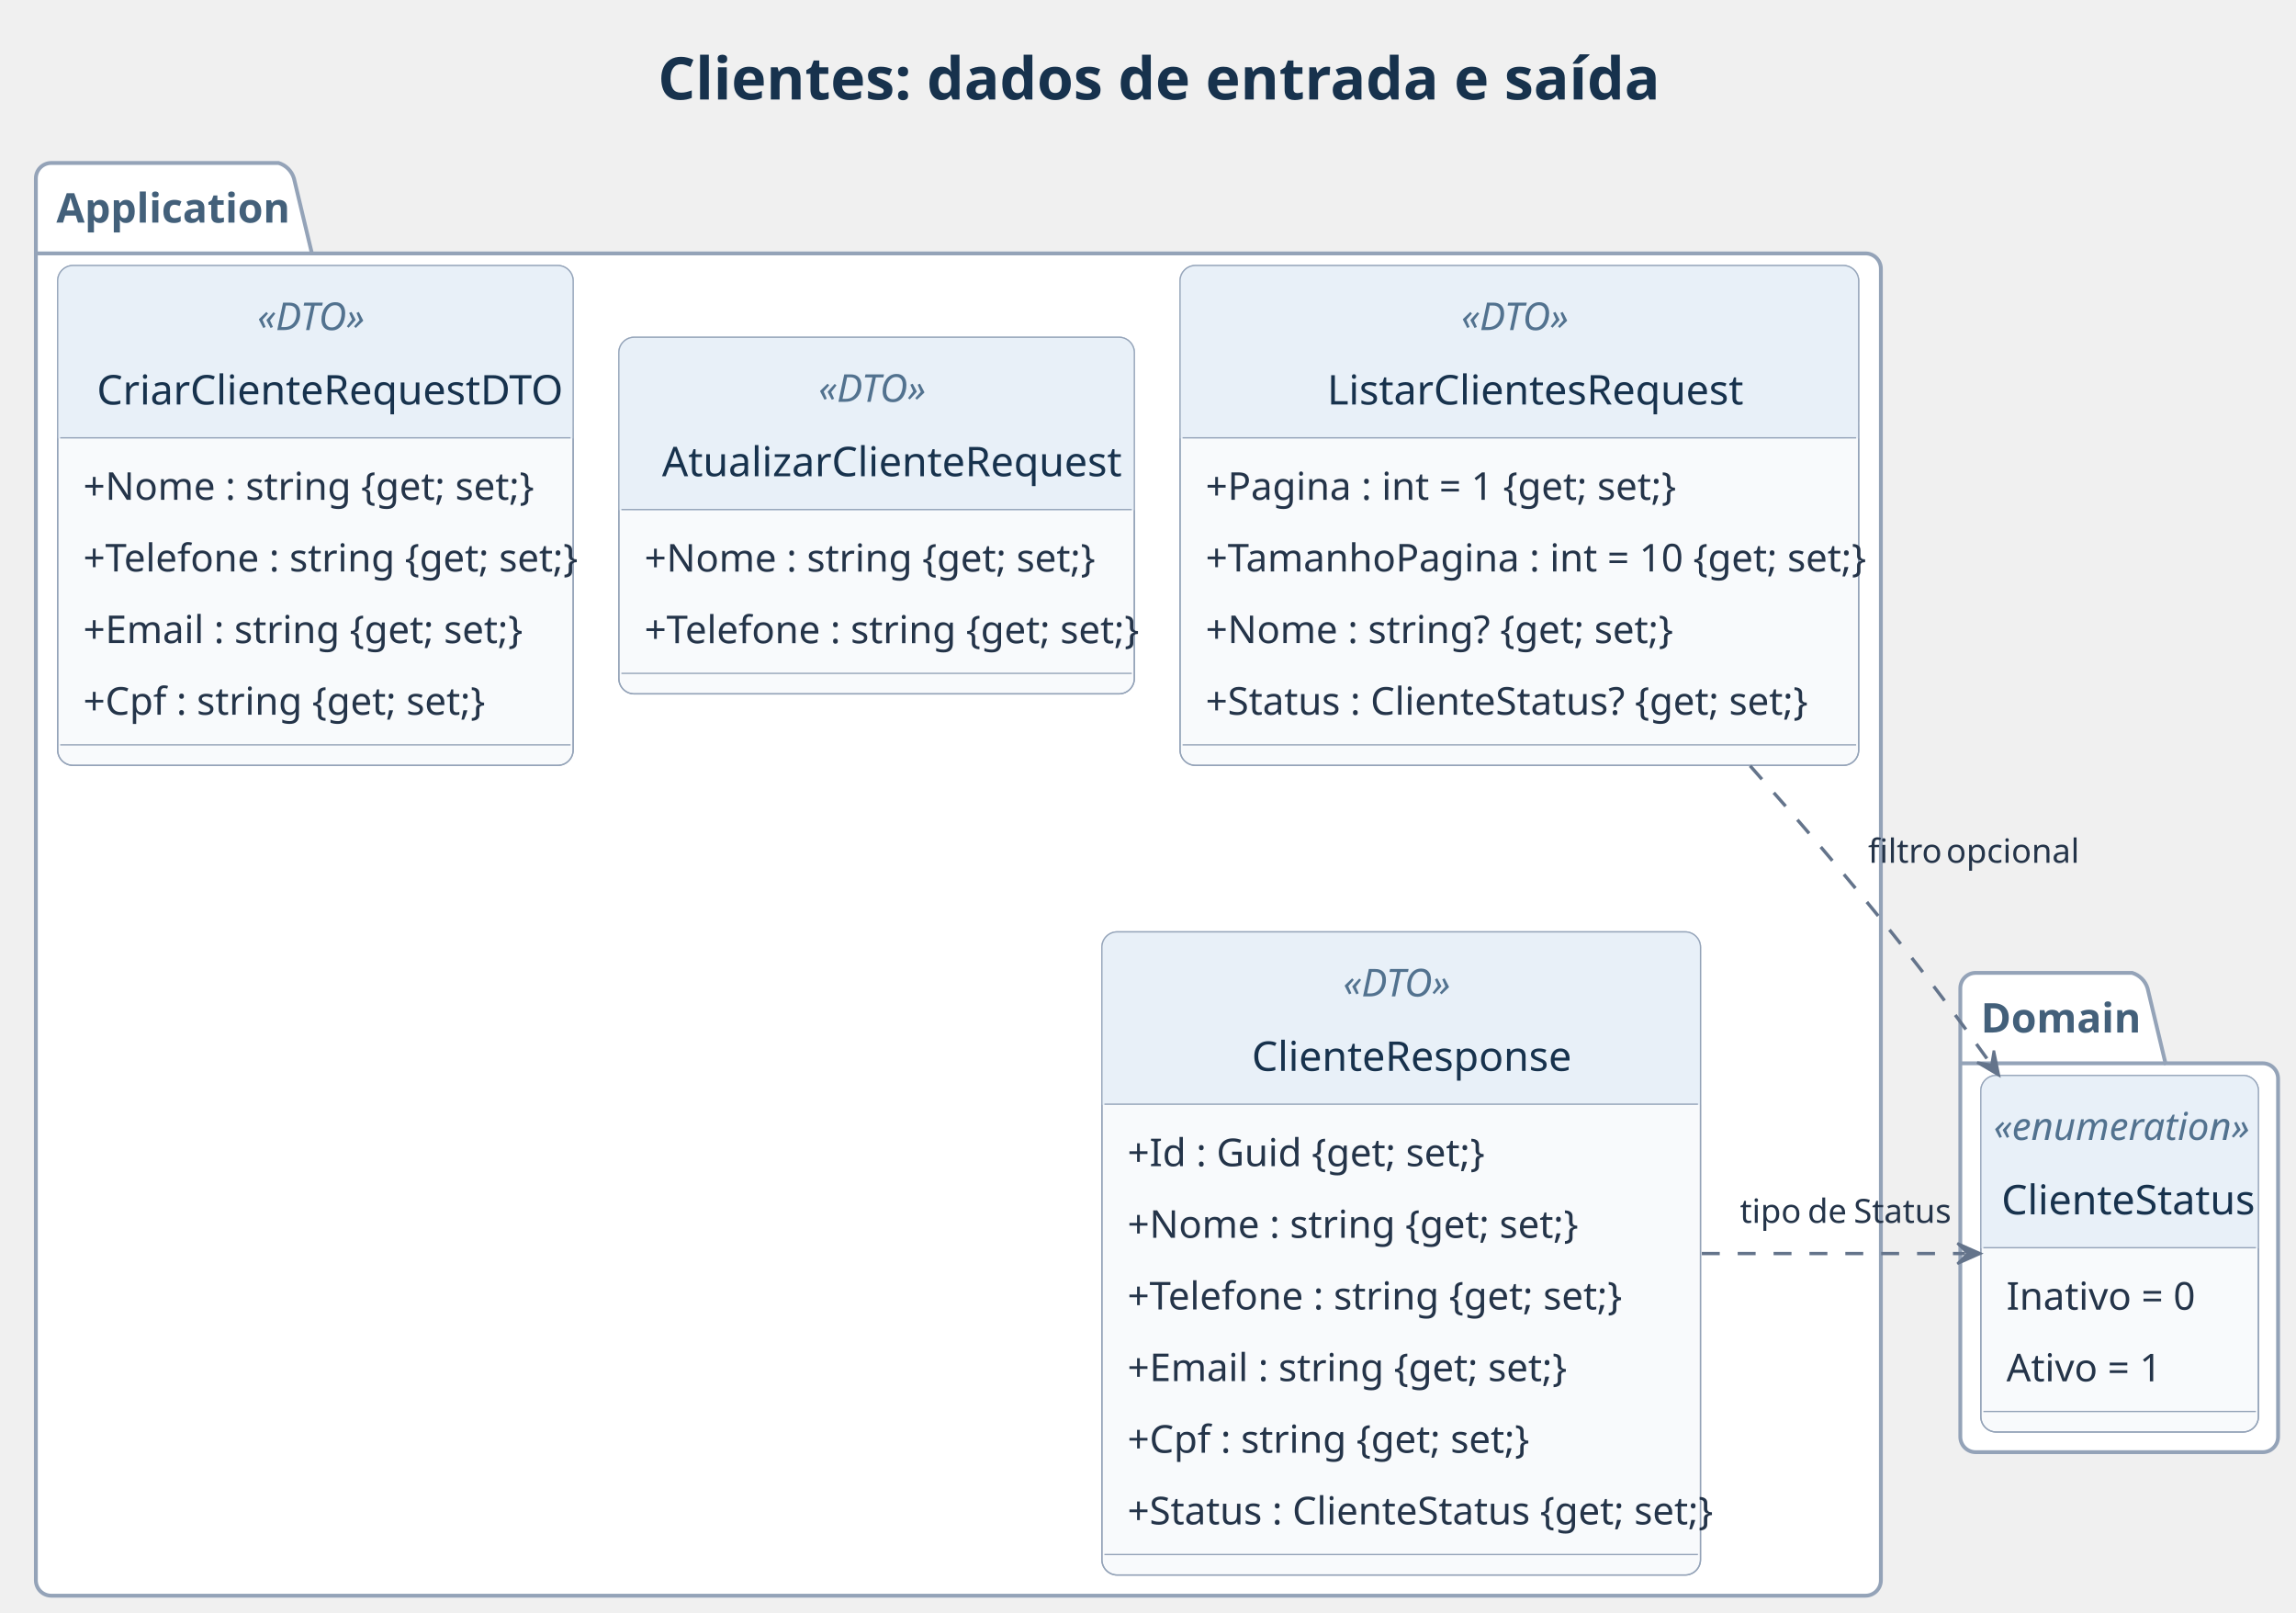
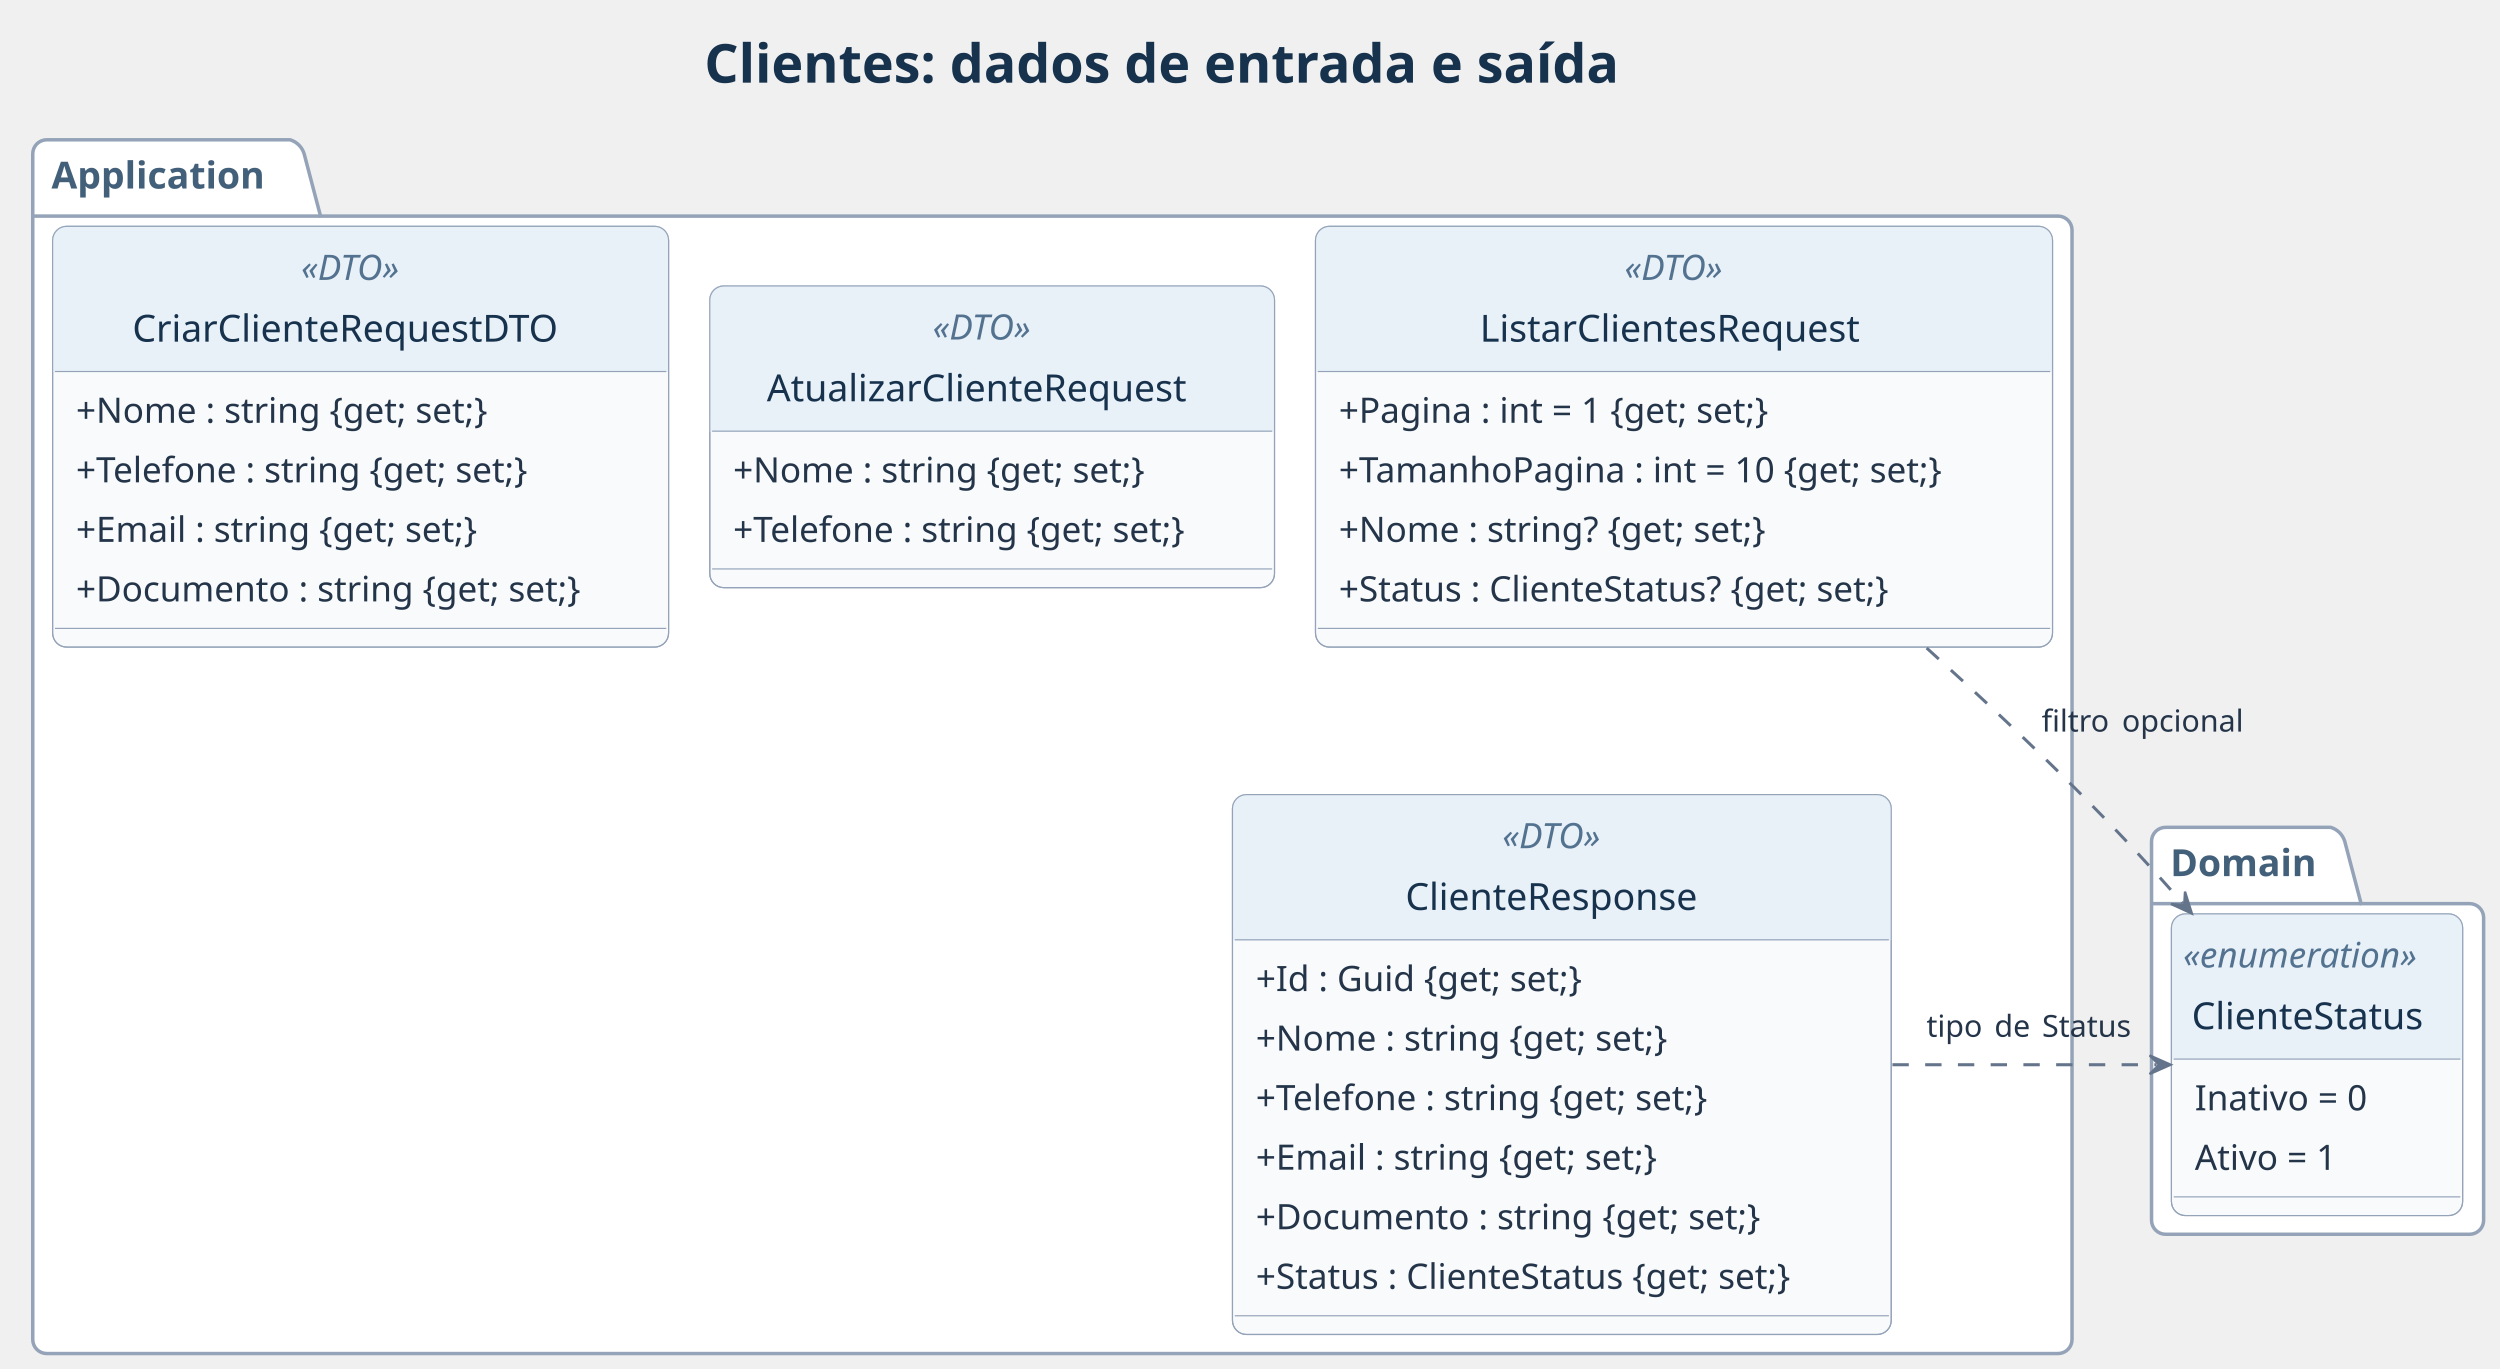
- <svg xmlns="http://www.w3.org/2000/svg" contentStyleType="text/css" data-diagram-type="CLASS" height="629px" preserveAspectRatio="none" style="width:896px;height:629px;background:#FFFFFF;" version="1.1" viewBox="0 0 896 629" width="896px" zoomAndPan="magnify">
+ <svg xmlns="http://www.w3.org/2000/svg" contentStyleType="text/css" data-diagram-type="CLASS" height="585px" preserveAspectRatio="none" style="width:1069px;height:585px;background:#FFFFFF;" version="1.1" viewBox="0 0 1069 585" width="1069px" zoomAndPan="magnify">
  <defs />
  <g>
-     <text fill="#17324D" font-family="Segoe UI" font-size="23" font-weight="bold" lengthAdjust="spacing" textLength="366.518" x="256.741" y="38.819">Clientes: dados de entrada e saída</text>
-     <g class="cluster" data-entity="Application" data-source-line="4" data-uid="ent0002" id="cluster_Application">
-       <path d="M20,63.592 L108.711,63.592 A9,9 0 0 1 114.711,69.592 L121.711,98.873 L728,98.873 A6,6 0 0 1 734,104.873 L734,616.592 A6,6 0 0 1 728,622.592 L20,622.592 A6,6 0 0 1 14,616.592 L14,69.592 A6,6 0 0 1 20,63.592" fill="#FFFFFF" style="stroke:#94A3B8;stroke-width:1.5;" />
-       <line style="stroke:#94A3B8;stroke-width:1.5;" x1="14" x2="121.711" y1="98.873" y2="98.873" />
-       <text fill="#43607A" font-family="Segoe UI" font-size="16" font-weight="bold" lengthAdjust="spacing" textLength="86.711" x="22" y="86.857">Application</text>
+     <g class="title" data-source-line="3">
+       <text fill="#17324D" font-family="'Segoe UI'" font-size="23" font-weight="bold" lengthAdjust="spacing" textLength="450.634" x="301.183" y="35.349">Clientes: dados de entrada e saída</text>
    </g>
-     <g class="cluster" data-entity="Domain" data-source-line="30" data-uid="ent0007" id="cluster_Domain">
-       <path d="M771,379.592 L832.07,379.592 A9,9 0 0 1 838.07,385.592 L845.07,414.873 L883,414.873 A6,6 0 0 1 889,420.873 L889,560.592 A6,6 0 0 1 883,566.592 L771,566.592 A6,6 0 0 1 765,560.592 L765,385.592 A6,6 0 0 1 771,379.592" fill="#FFFFFF" style="stroke:#94A3B8;stroke-width:1.5;" />
-       <line style="stroke:#94A3B8;stroke-width:1.5;" x1="765" x2="845.07" y1="414.873" y2="414.873" />
-       <text fill="#43607A" font-family="Segoe UI" font-size="16" font-weight="bold" lengthAdjust="spacing" textLength="59.07" x="773" y="402.857">Domain</text>
+     <g class="cluster" data-qualified-name="Application" data-source-line="4" id="ent0002">
+       <path d="M20,59.773 L124.055,59.773 A9,9 0 0 1 130.055,65.773 L137.055,92.398 L880,92.398 A6,6 0 0 1 886,98.398 L886,572.773 A6,6 0 0 1 880,578.773 L20,578.773 A6,6 0 0 1 14,572.773 L14,65.773 A6,6 0 0 1 20,59.773" fill="#FFFFFF" style="stroke:#94A3B8;stroke-width:1.5;" />
+       <line style="stroke:#94A3B8;stroke-width:1.5;" x1="14" x2="137.055" y1="92.398" y2="92.398" />
+       <text fill="#43607A" font-family="'Segoe UI'" font-size="16" font-weight="bold" lengthAdjust="spacing" textLength="102.055" x="22" y="80.625">Application</text>
    </g>
-     <g class="entity" data-entity="CriarClienteRequestDTO" data-source-line="5" data-uid="ent0003" id="entity_CriarClienteRequestDTO">
-       <rect fill="#F8FAFC" height="195.037" rx="6" ry="6" style="stroke:#94A3B8;stroke-width:0.5;" width="201.172" x="22.5" y="103.592" />
-       <rect fill="#E8F0F8" height="67.232" rx="6" ry="6" style="stroke:#E8F0F8;stroke-width:0.5;" width="201.172" x="22.5" y="103.592" />
-       <rect fill="#E8F0F8" height="6" style="stroke:#E8F0F8;stroke-width:0.5;" width="201.172" x="22.5" y="164.824" />
-       <rect fill="none" height="195.037" rx="6" ry="6" style="stroke:#94A3B8;stroke-width:0.5;" width="201.172" x="22.5" y="103.592" />
-       <text fill="#52728F" font-family="Segoe UI" font-size="15" font-style="italic" lengthAdjust="spacing" textLength="45.3" x="100.436" y="128.778">«DTO»</text>
-       <text fill="#17324D" font-family="Segoe UI" font-size="16" lengthAdjust="spacing" textLength="170.57" x="37.801" y="157.809">CriarClienteRequestDTO</text>
-       <line style="stroke:#94A3B8;stroke-width:0.5;" x1="23.5" x2="222.672" y1="170.824" y2="170.824" />
-       <text fill="#243449" font-family="Segoe UI" font-size="15" lengthAdjust="spacing" textLength="164.949" x="32.5" y="195.011">+Nome : string {get; set;}</text>
-       <text fill="#243449" font-family="Segoe UI" font-size="15" lengthAdjust="spacing" textLength="181.172" x="32.5" y="222.962">+Telefone : string {get; set;}</text>
-       <text fill="#243449" font-family="Segoe UI" font-size="15" lengthAdjust="spacing" textLength="159.58" x="32.5" y="250.913">+Email : string {get; set;}</text>
-       <text fill="#243449" font-family="Segoe UI" font-size="15" lengthAdjust="spacing" textLength="146.975" x="32.5" y="278.864">+Cpf : string {get; set;}</text>
-       <line style="stroke:#94A3B8;stroke-width:0.5;" x1="23.5" x2="222.672" y1="290.629" y2="290.629" />
+     <g class="cluster" data-qualified-name="Domain" data-source-line="30" id="ent0007">
+       <path d="M926,353.773 L996.617,353.773 A9,9 0 0 1 1002.617,359.773 L1009.617,386.398 L1056,386.398 A6,6 0 0 1 1062,392.398 L1062,521.773 A6,6 0 0 1 1056,527.773 L926,527.773 A6,6 0 0 1 920,521.773 L920,359.773 A6,6 0 0 1 926,353.773" fill="#FFFFFF" style="stroke:#94A3B8;stroke-width:1.5;" />
+       <line style="stroke:#94A3B8;stroke-width:1.5;" x1="920" x2="1009.617" y1="386.398" y2="386.398" />
+       <text fill="#43607A" font-family="'Segoe UI'" font-size="16" font-weight="bold" lengthAdjust="spacing" textLength="68.617" x="928" y="374.625">Domain</text>
    </g>
-     <g class="entity" data-entity="AtualizarClienteRequest" data-source-line="11" data-uid="ent0004" id="entity_AtualizarClienteRequest">
-       <rect fill="#F8FAFC" height="139.135" rx="6" ry="6" style="stroke:#94A3B8;stroke-width:0.5;" width="201.172" x="241.5" y="131.592" />
-       <rect fill="#E8F0F8" height="67.232" rx="6" ry="6" style="stroke:#E8F0F8;stroke-width:0.5;" width="201.172" x="241.5" y="131.592" />
-       <rect fill="#E8F0F8" height="6" style="stroke:#E8F0F8;stroke-width:0.5;" width="201.172" x="241.5" y="192.824" />
-       <rect fill="none" height="139.135" rx="6" ry="6" style="stroke:#94A3B8;stroke-width:0.5;" width="201.172" x="241.5" y="131.592" />
-       <text fill="#52728F" font-family="Segoe UI" font-size="15" font-style="italic" lengthAdjust="spacing" textLength="45.3" x="319.436" y="156.778">«DTO»</text>
-       <text fill="#17324D" font-family="Segoe UI" font-size="16" lengthAdjust="spacing" textLength="167.484" x="258.344" y="185.809">AtualizarClienteRequest</text>
-       <line style="stroke:#94A3B8;stroke-width:0.5;" x1="242.5" x2="441.672" y1="198.824" y2="198.824" />
-       <text fill="#243449" font-family="Segoe UI" font-size="15" lengthAdjust="spacing" textLength="164.949" x="251.5" y="223.011">+Nome : string {get; set;}</text>
-       <text fill="#243449" font-family="Segoe UI" font-size="15" lengthAdjust="spacing" textLength="181.172" x="251.5" y="250.962">+Telefone : string {get; set;}</text>
-       <line style="stroke:#94A3B8;stroke-width:0.5;" x1="242.5" x2="441.672" y1="262.727" y2="262.727" />
+     <g class="entity" data-qualified-name="Application.CriarClienteRequestDTO" data-source-line="5" id="ent0003">
+       <rect fill="#F8FAFC" height="179.93" rx="6" ry="6" style="stroke:#94A3B8;stroke-width:0.5;" width="263.391" x="22.5" y="96.773" />
+       <rect fill="#E8F0F8" height="62.086" rx="6" ry="6" style="stroke:#E8F0F8;stroke-width:0.5;" width="263.391" x="22.5" y="96.773" />
+       <rect fill="#E8F0F8" height="6" style="stroke:#E8F0F8;stroke-width:0.5;" width="263.391" x="22.5" y="152.859" />
+       <rect fill="none" height="179.93" rx="6" ry="6" style="stroke:#94A3B8;stroke-width:0.5;" width="263.391" x="22.5" y="96.773" />
+       <text fill="#52728F" font-family="Segoe UI" font-size="15" font-style="italic" lengthAdjust="spacing" textLength="50.874" x="128.758" y="119.697">«DTO»</text>
+       <text fill="#17324D" font-family="'Segoe UI'" font-size="16" lengthAdjust="spacing" textLength="195.141" x="56.625" y="146.086">CriarClienteRequestDTO</text>
+       <line style="stroke:#94A3B8;stroke-width:0.5;" x1="23.5" x2="284.891" y1="158.859" y2="158.859" />
+       <text fill="#243449" font-family="'Segoe UI'" font-size="15" lengthAdjust="spacing" textLength="200.742" x="32.5" y="180.783">+Nome : string {get; set;}</text>
+       <text fill="#243449" font-family="'Segoe UI'" font-size="15" lengthAdjust="spacing" textLength="221.484" x="32.5" y="206.244">+Telefone : string {get; set;}</text>
+       <text fill="#243449" font-family="'Segoe UI'" font-size="15" lengthAdjust="spacing" textLength="198.12" x="32.5" y="231.705">+Email : string {get; set;}</text>
+       <text fill="#243449" font-family="'Segoe UI'" font-size="15" lengthAdjust="spacing" textLength="243.391" x="32.5" y="257.166">+Documento : string {get; set;}</text>
+       <line style="stroke:#94A3B8;stroke-width:0.5;" x1="23.5" x2="284.891" y1="268.703" y2="268.703" />
    </g>
-     <g class="entity" data-entity="ListarClientesRequest" data-source-line="15" data-uid="ent0005" id="entity_ListarClientesRequest">
-       <rect fill="#F8FAFC" height="195.037" rx="6" ry="6" style="stroke:#94A3B8;stroke-width:0.5;" width="264.841" x="460.5" y="103.592" />
-       <rect fill="#E8F0F8" height="67.232" rx="6" ry="6" style="stroke:#E8F0F8;stroke-width:0.5;" width="264.841" x="460.5" y="103.592" />
-       <rect fill="#E8F0F8" height="6" style="stroke:#E8F0F8;stroke-width:0.5;" width="264.841" x="460.5" y="164.824" />
-       <rect fill="none" height="195.037" rx="6" ry="6" style="stroke:#94A3B8;stroke-width:0.5;" width="264.841" x="460.5" y="103.592" />
-       <text fill="#52728F" font-family="Segoe UI" font-size="15" font-style="italic" lengthAdjust="spacing" textLength="45.3" x="570.27" y="128.778">«DTO»</text>
-       <text fill="#17324D" font-family="Segoe UI" font-size="16" lengthAdjust="spacing" textLength="149.969" x="517.936" y="157.809">ListarClientesRequest</text>
-       <line style="stroke:#94A3B8;stroke-width:0.5;" x1="461.5" x2="724.341" y1="170.824" y2="170.824" />
-       <text fill="#243449" font-family="Segoe UI" font-size="15" lengthAdjust="spacing" textLength="174.946" x="470.5" y="195.011">+Pagina : int = 1 {get; set;}</text>
-       <text fill="#243449" font-family="Segoe UI" font-size="15" lengthAdjust="spacing" textLength="244.841" x="470.5" y="222.962">+TamanhoPagina : int = 10 {get; set;}</text>
-       <text fill="#243449" font-family="Segoe UI" font-size="15" lengthAdjust="spacing" textLength="171.672" x="470.5" y="250.913">+Nome : string? {get; set;}</text>
-       <text fill="#243449" font-family="Segoe UI" font-size="15" lengthAdjust="spacing" textLength="220.334" x="470.5" y="278.864">+Status : ClienteStatus? {get; set;}</text>
-       <line style="stroke:#94A3B8;stroke-width:0.5;" x1="461.5" x2="724.341" y1="290.629" y2="290.629" />
+     <g class="entity" data-qualified-name="Application.AtualizarClienteRequest" data-source-line="11" id="ent0004">
+       <rect fill="#F8FAFC" height="129.008" rx="6" ry="6" style="stroke:#94A3B8;stroke-width:0.5;" width="241.484" x="303.5" y="122.273" />
+       <rect fill="#E8F0F8" height="62.086" rx="6" ry="6" style="stroke:#E8F0F8;stroke-width:0.5;" width="241.484" x="303.5" y="122.273" />
+       <rect fill="#E8F0F8" height="6" style="stroke:#E8F0F8;stroke-width:0.5;" width="241.484" x="303.5" y="178.359" />
+       <rect fill="none" height="129.008" rx="6" ry="6" style="stroke:#94A3B8;stroke-width:0.5;" width="241.484" x="303.5" y="122.273" />
+       <text fill="#52728F" font-family="Segoe UI" font-size="15" font-style="italic" lengthAdjust="spacing" textLength="50.874" x="398.805" y="145.197">«DTO»</text>
+       <text fill="#17324D" font-family="'Segoe UI'" font-size="16" lengthAdjust="spacing" textLength="192.711" x="327.887" y="171.586">AtualizarClienteRequest</text>
+       <line style="stroke:#94A3B8;stroke-width:0.5;" x1="304.5" x2="543.984" y1="184.359" y2="184.359" />
+       <text fill="#243449" font-family="'Segoe UI'" font-size="15" lengthAdjust="spacing" textLength="200.742" x="313.5" y="206.283">+Nome : string {get; set;}</text>
+       <text fill="#243449" font-family="'Segoe UI'" font-size="15" lengthAdjust="spacing" textLength="221.484" x="313.5" y="231.744">+Telefone : string {get; set;}</text>
+       <line style="stroke:#94A3B8;stroke-width:0.5;" x1="304.5" x2="543.984" y1="243.281" y2="243.281" />
    </g>
-     <g class="entity" data-entity="ClienteResponse" data-source-line="21" data-uid="ent0006" id="entity_ClienteResponse">
-       <rect fill="#F8FAFC" height="250.94" rx="6" ry="6" style="stroke:#94A3B8;stroke-width:0.5;" width="233.611" x="430" y="363.592" />
-       <rect fill="#E8F0F8" height="67.232" rx="6" ry="6" style="stroke:#E8F0F8;stroke-width:0.5;" width="233.611" x="430" y="363.592" />
-       <rect fill="#E8F0F8" height="6" style="stroke:#E8F0F8;stroke-width:0.5;" width="233.611" x="430" y="424.824" />
-       <rect fill="none" height="250.94" rx="6" ry="6" style="stroke:#94A3B8;stroke-width:0.5;" width="233.611" x="430" y="363.592" />
-       <text fill="#52728F" font-family="Segoe UI" font-size="15" font-style="italic" lengthAdjust="spacing" textLength="45.3" x="524.155" y="388.778">«DTO»</text>
-       <text fill="#17324D" font-family="Segoe UI" font-size="16" lengthAdjust="spacing" textLength="116.586" x="488.512" y="417.809">ClienteResponse</text>
-       <line style="stroke:#94A3B8;stroke-width:0.5;" x1="431" x2="662.611" y1="430.824" y2="430.824" />
-       <text fill="#243449" font-family="Segoe UI" font-size="15" lengthAdjust="spacing" textLength="130.627" x="440" y="455.011">+Id : Guid {get; set;}</text>
-       <text fill="#243449" font-family="Segoe UI" font-size="15" lengthAdjust="spacing" textLength="164.949" x="440" y="482.962">+Nome : string {get; set;}</text>
-       <text fill="#243449" font-family="Segoe UI" font-size="15" lengthAdjust="spacing" textLength="181.172" x="440" y="510.913">+Telefone : string {get; set;}</text>
-       <text fill="#243449" font-family="Segoe UI" font-size="15" lengthAdjust="spacing" textLength="159.58" x="440" y="538.864">+Email : string {get; set;}</text>
-       <text fill="#243449" font-family="Segoe UI" font-size="15" lengthAdjust="spacing" textLength="146.975" x="440" y="566.815">+Cpf : string {get; set;}</text>
-       <text fill="#243449" font-family="Segoe UI" font-size="15" lengthAdjust="spacing" textLength="213.611" x="440" y="594.767">+Status : ClienteStatus {get; set;}</text>
-       <line style="stroke:#94A3B8;stroke-width:0.5;" x1="431" x2="662.611" y1="606.531" y2="606.531" />
+     <g class="entity" data-qualified-name="Application.ListarClientesRequest" data-source-line="15" id="ent0005">
+       <rect fill="#F8FAFC" height="179.93" rx="6" ry="6" style="stroke:#94A3B8;stroke-width:0.5;" width="315.166" x="562.5" y="96.773" />
+       <rect fill="#E8F0F8" height="62.086" rx="6" ry="6" style="stroke:#E8F0F8;stroke-width:0.5;" width="315.166" x="562.5" y="96.773" />
+       <rect fill="#E8F0F8" height="6" style="stroke:#E8F0F8;stroke-width:0.5;" width="315.166" x="562.5" y="152.859" />
+       <rect fill="none" height="179.93" rx="6" ry="6" style="stroke:#94A3B8;stroke-width:0.5;" width="315.166" x="562.5" y="96.773" />
+       <text fill="#52728F" font-family="Segoe UI" font-size="15" font-style="italic" lengthAdjust="spacing" textLength="50.874" x="694.646" y="119.697">«DTO»</text>
+       <text fill="#17324D" font-family="'Segoe UI'" font-size="16" lengthAdjust="spacing" textLength="174.562" x="632.802" y="146.086">ListarClientesRequest</text>
+       <line style="stroke:#94A3B8;stroke-width:0.5;" x1="563.5" x2="876.666" y1="158.859" y2="158.859" />
+       <text fill="#243449" font-family="'Segoe UI'" font-size="15" lengthAdjust="spacing" textLength="215.273" x="572.5" y="180.783">+Pagina : int = 1 {get; set;}</text>
+       <text fill="#243449" font-family="'Segoe UI'" font-size="15" lengthAdjust="spacing" textLength="295.166" x="572.5" y="206.244">+TamanhoPagina : int = 10 {get; set;}</text>
+       <text fill="#243449" font-family="'Segoe UI'" font-size="15" lengthAdjust="spacing" textLength="208.704" x="572.5" y="231.705">+Nome : string? {get; set;}</text>
+       <text fill="#243449" font-family="'Segoe UI'" font-size="15" lengthAdjust="spacing" textLength="269.656" x="572.5" y="257.166">+Status : ClienteStatus? {get; set;}</text>
+       <line style="stroke:#94A3B8;stroke-width:0.5;" x1="563.5" x2="876.666" y1="268.703" y2="268.703" />
    </g>
-     <g class="entity" data-entity="ClienteStatus" data-source-line="31" data-uid="ent0008" id="entity_ClienteStatus">
-       <rect fill="#F8FAFC" height="139.135" rx="6" ry="6" style="stroke:#94A3B8;stroke-width:0.5;" width="108.342" x="773" y="419.592" />
-       <rect fill="#E8F0F8" height="67.232" rx="6" ry="6" style="stroke:#E8F0F8;stroke-width:0.5;" width="108.342" x="773" y="419.592" />
-       <rect fill="#E8F0F8" height="6" style="stroke:#E8F0F8;stroke-width:0.5;" width="108.342" x="773" y="480.824" />
-       <rect fill="none" height="139.135" rx="6" ry="6" style="stroke:#94A3B8;stroke-width:0.5;" width="108.342" x="773" y="419.592" />
-       <text fill="#52728F" font-family="Segoe UI" font-size="15" font-style="italic" lengthAdjust="spacing" textLength="98.342" x="778" y="444.778">«enumeration»</text>
-       <text fill="#17324D" font-family="Segoe UI" font-size="16" lengthAdjust="spacing" textLength="92.195" x="781.073" y="473.809">ClienteStatus</text>
-       <line style="stroke:#94A3B8;stroke-width:0.5;" x1="774" x2="880.342" y1="486.824" y2="486.824" />
-       <text fill="#243449" font-family="Segoe UI" font-size="15" lengthAdjust="spacing" textLength="71.367" x="783" y="511.011">Inativo = 0</text>
-       <text fill="#243449" font-family="Segoe UI" font-size="15" lengthAdjust="spacing" textLength="60.93" x="783" y="538.962">Ativo = 1</text>
-       <line style="stroke:#94A3B8;stroke-width:0.5;" x1="774" x2="880.342" y1="550.727" y2="550.727" />
+     <g class="entity" data-qualified-name="Application.ClienteResponse" data-source-line="21" id="ent0006">
+       <rect fill="#F8FAFC" height="230.852" rx="6" ry="6" style="stroke:#94A3B8;stroke-width:0.5;" width="281.694" x="527" y="339.773" />
+       <rect fill="#E8F0F8" height="62.086" rx="6" ry="6" style="stroke:#E8F0F8;stroke-width:0.5;" width="281.694" x="527" y="339.773" />
+       <rect fill="#E8F0F8" height="6" style="stroke:#E8F0F8;stroke-width:0.5;" width="281.694" x="527" y="395.859" />
+       <rect fill="none" height="230.852" rx="6" ry="6" style="stroke:#94A3B8;stroke-width:0.5;" width="281.694" x="527" y="339.773" />
+       <text fill="#52728F" font-family="Segoe UI" font-size="15" font-style="italic" lengthAdjust="spacing" textLength="50.874" x="642.41" y="362.697">«DTO»</text>
+       <text fill="#17324D" font-family="'Segoe UI'" font-size="16" lengthAdjust="spacing" textLength="133.727" x="600.984" y="389.086">ClienteResponse</text>
+       <line style="stroke:#94A3B8;stroke-width:0.5;" x1="528" x2="807.694" y1="401.859" y2="401.859" />
+       <text fill="#243449" font-family="'Segoe UI'" font-size="15" lengthAdjust="spacing" textLength="162.209" x="537" y="423.783">+Id : Guid {get; set;}</text>
+       <text fill="#243449" font-family="'Segoe UI'" font-size="15" lengthAdjust="spacing" textLength="200.742" x="537" y="449.244">+Nome : string {get; set;}</text>
+       <text fill="#243449" font-family="'Segoe UI'" font-size="15" lengthAdjust="spacing" textLength="221.484" x="537" y="474.705">+Telefone : string {get; set;}</text>
+       <text fill="#243449" font-family="'Segoe UI'" font-size="15" lengthAdjust="spacing" textLength="198.12" x="537" y="500.166">+Email : string {get; set;}</text>
+       <text fill="#243449" font-family="'Segoe UI'" font-size="15" lengthAdjust="spacing" textLength="243.391" x="537" y="525.626">+Documento : string {get; set;}</text>
+       <text fill="#243449" font-family="'Segoe UI'" font-size="15" lengthAdjust="spacing" textLength="261.694" x="537" y="551.087">+Status : ClienteStatus {get; set;}</text>
+       <line style="stroke:#94A3B8;stroke-width:0.5;" x1="528" x2="807.694" y1="562.625" y2="562.625" />
    </g>
-     <g class="link" data-entity-1="ClienteResponse" data-entity-2="ClienteStatus" data-uid="lnk12" id="link_ClienteResponse_ClienteStatus">
-       <polygon fill="#64748B" points="772.868,489.092,763.868,485.092,767.868,489.092,763.868,493.092,772.868,489.092" style="stroke:#64748B;stroke-width:1;" />
-       <path d="M664.123,489.092 C701.887,489.092 735.934,489.092 766.868,489.092" fill="none" style="stroke:#64748B;stroke-width:1.3;stroke-dasharray:7.0,7.0;" />
-       <text fill="#243449" font-family="Segoe UI" font-size="13" lengthAdjust="spacing" textLength="22.814" x="679" y="477.12">tipo</text>
-       <text fill="#243449" font-family="Segoe UI" font-size="13" lengthAdjust="spacing" textLength="3.561" x="701.813" y="477.12"> </text>
-       <text fill="#243449" font-family="Segoe UI" font-size="13" lengthAdjust="spacing" textLength="14.454" x="705.375" y="477.12">de</text>
-       <text fill="#243449" font-family="Segoe UI" font-size="13" lengthAdjust="spacing" textLength="3.561" x="719.828" y="477.12"> </text>
-       <text fill="#243449" font-family="Segoe UI" font-size="13" lengthAdjust="spacing" textLength="35.204" x="723.389" y="477.12">Status</text>
+     <g class="entity" data-qualified-name="Domain.ClienteStatus" data-source-line="31" id="ent0008">
+       <rect fill="#F8FAFC" height="129.008" rx="6" ry="6" style="stroke:#94A3B8;stroke-width:0.5;" width="124.529" x="928.5" y="390.773" />
+       <rect fill="#E8F0F8" height="62.086" rx="6" ry="6" style="stroke:#E8F0F8;stroke-width:0.5;" width="124.529" x="928.5" y="390.773" />
+       <rect fill="#E8F0F8" height="6" style="stroke:#E8F0F8;stroke-width:0.5;" width="124.529" x="928.5" y="446.859" />
+       <rect fill="none" height="129.008" rx="6" ry="6" style="stroke:#94A3B8;stroke-width:0.5;" width="124.529" x="928.5" y="390.773" />
+       <text fill="#52728F" font-family="Segoe UI" font-size="15" font-style="italic" lengthAdjust="spacing" textLength="114.529" x="933.5" y="413.697">«enumeration»</text>
+       <text fill="#17324D" font-family="'Segoe UI'" font-size="16" lengthAdjust="spacing" textLength="107.148" x="937.19" y="440.086">ClienteStatus</text>
+       <line style="stroke:#94A3B8;stroke-width:0.5;" x1="929.5" x2="1052.029" y1="452.859" y2="452.859" />
+       <text fill="#243449" font-family="'Segoe UI'" font-size="15" lengthAdjust="spacing" textLength="82.874" x="938.5" y="474.783">Inativo = 0</text>
+       <text fill="#243449" font-family="'Segoe UI'" font-size="15" lengthAdjust="spacing" textLength="70.012" x="938.5" y="500.244">Ativo = 1</text>
+       <line style="stroke:#94A3B8;stroke-width:0.5;" x1="929.5" x2="1052.029" y1="511.781" y2="511.781" />
    </g>
-     <g class="link" data-entity-1="ListarClientesRequest" data-entity-2="ClienteStatus" data-uid="lnk13" id="link_ListarClientesRequest_ClienteStatus">
-       <polygon fill="#64748B" points="780.068,419.557,778.089,409.909,777.161,415.49,771.581,414.561,780.068,419.557" style="stroke:#64748B;stroke-width:1;" />
-       <path d="M682.965,298.793 C701.6,319.785 720.787,342.136 738,363.592 C752.216,381.311 763.374,396.2 776.58,414.676" fill="none" style="stroke:#64748B;stroke-width:1.3;stroke-dasharray:7.0,7.0;" />
-       <text fill="#243449" font-family="Segoe UI" font-size="13" lengthAdjust="spacing" textLength="26.908" x="729" y="336.62">filtro</text>
-       <text fill="#243449" font-family="Segoe UI" font-size="13" lengthAdjust="spacing" textLength="3.561" x="755.908" y="336.62"> </text>
-       <text fill="#243449" font-family="Segoe UI" font-size="13" lengthAdjust="spacing" textLength="49.15" x="759.469" y="336.62">opcional</text>
+     <g class="link" data-entity-1="ent0006" data-entity-2="ent0008" data-link-type="dependency" id="lnk12">
+       <polygon fill="#64748B" points="928.177,455.273,919.177,451.273,923.177,455.273,919.177,459.273,928.177,455.273" style="stroke:#64748B;stroke-width:1;" />
+       <path d="M809.203,455.273 C850.793,455.273 888.207,455.273 922.177,455.273" fill="none" style="stroke:#64748B;stroke-width:1.3;stroke-dasharray:7,7;" />
+       <text fill="#243449" font-family="'Segoe UI'" font-size="13" lengthAdjust="spacing" textLength="24.915" x="823.75" y="443.34">tipo</text>
+       <text fill="#243449" font-family="'Segoe UI'" font-size="13" lengthAdjust="spacing" textLength="4.132" x="848.665" y="443.34"> </text>
+       <text fill="#243449" font-family="'Segoe UI'" font-size="13" lengthAdjust="spacing" textLength="16.25" x="852.797" y="443.34">de</text>
+       <text fill="#243449" font-family="'Segoe UI'" font-size="13" lengthAdjust="spacing" textLength="4.132" x="869.047" y="443.34"> </text>
+       <text fill="#243449" font-family="'Segoe UI'" font-size="13" lengthAdjust="spacing" textLength="41.425" x="873.179" y="443.34">Status</text>
+     </g>
+     <g class="link" data-entity-1="ent0005" data-entity-2="ent0008" data-link-type="dependency" id="lnk13">
+       <polygon fill="#64748B" points="937.264,390.657,934.308,381.262,933.956,386.908,928.31,386.555,937.264,390.657" style="stroke:#64748B;stroke-width:1;" />
+       <path d="M823.843,277.091 C846.129,297.228 869.214,318.847 890,339.773 C905.878,355.759 918.377,369.253 933.294,386.158" fill="none" style="stroke:#64748B;stroke-width:1.3;stroke-dasharray:7,7;" />
+       <text fill="#243449" font-family="'Segoe UI'" font-size="13" lengthAdjust="spacing" textLength="30.196" x="873" y="312.84">filtro</text>
+       <text fill="#243449" font-family="'Segoe UI'" font-size="13" lengthAdjust="spacing" textLength="4.132" x="903.196" y="312.84"> </text>
+       <text fill="#243449" font-family="'Segoe UI'" font-size="13" lengthAdjust="spacing" textLength="54.736" x="907.328" y="312.84">opcional</text>
    </g>
  </g>
</svg>
